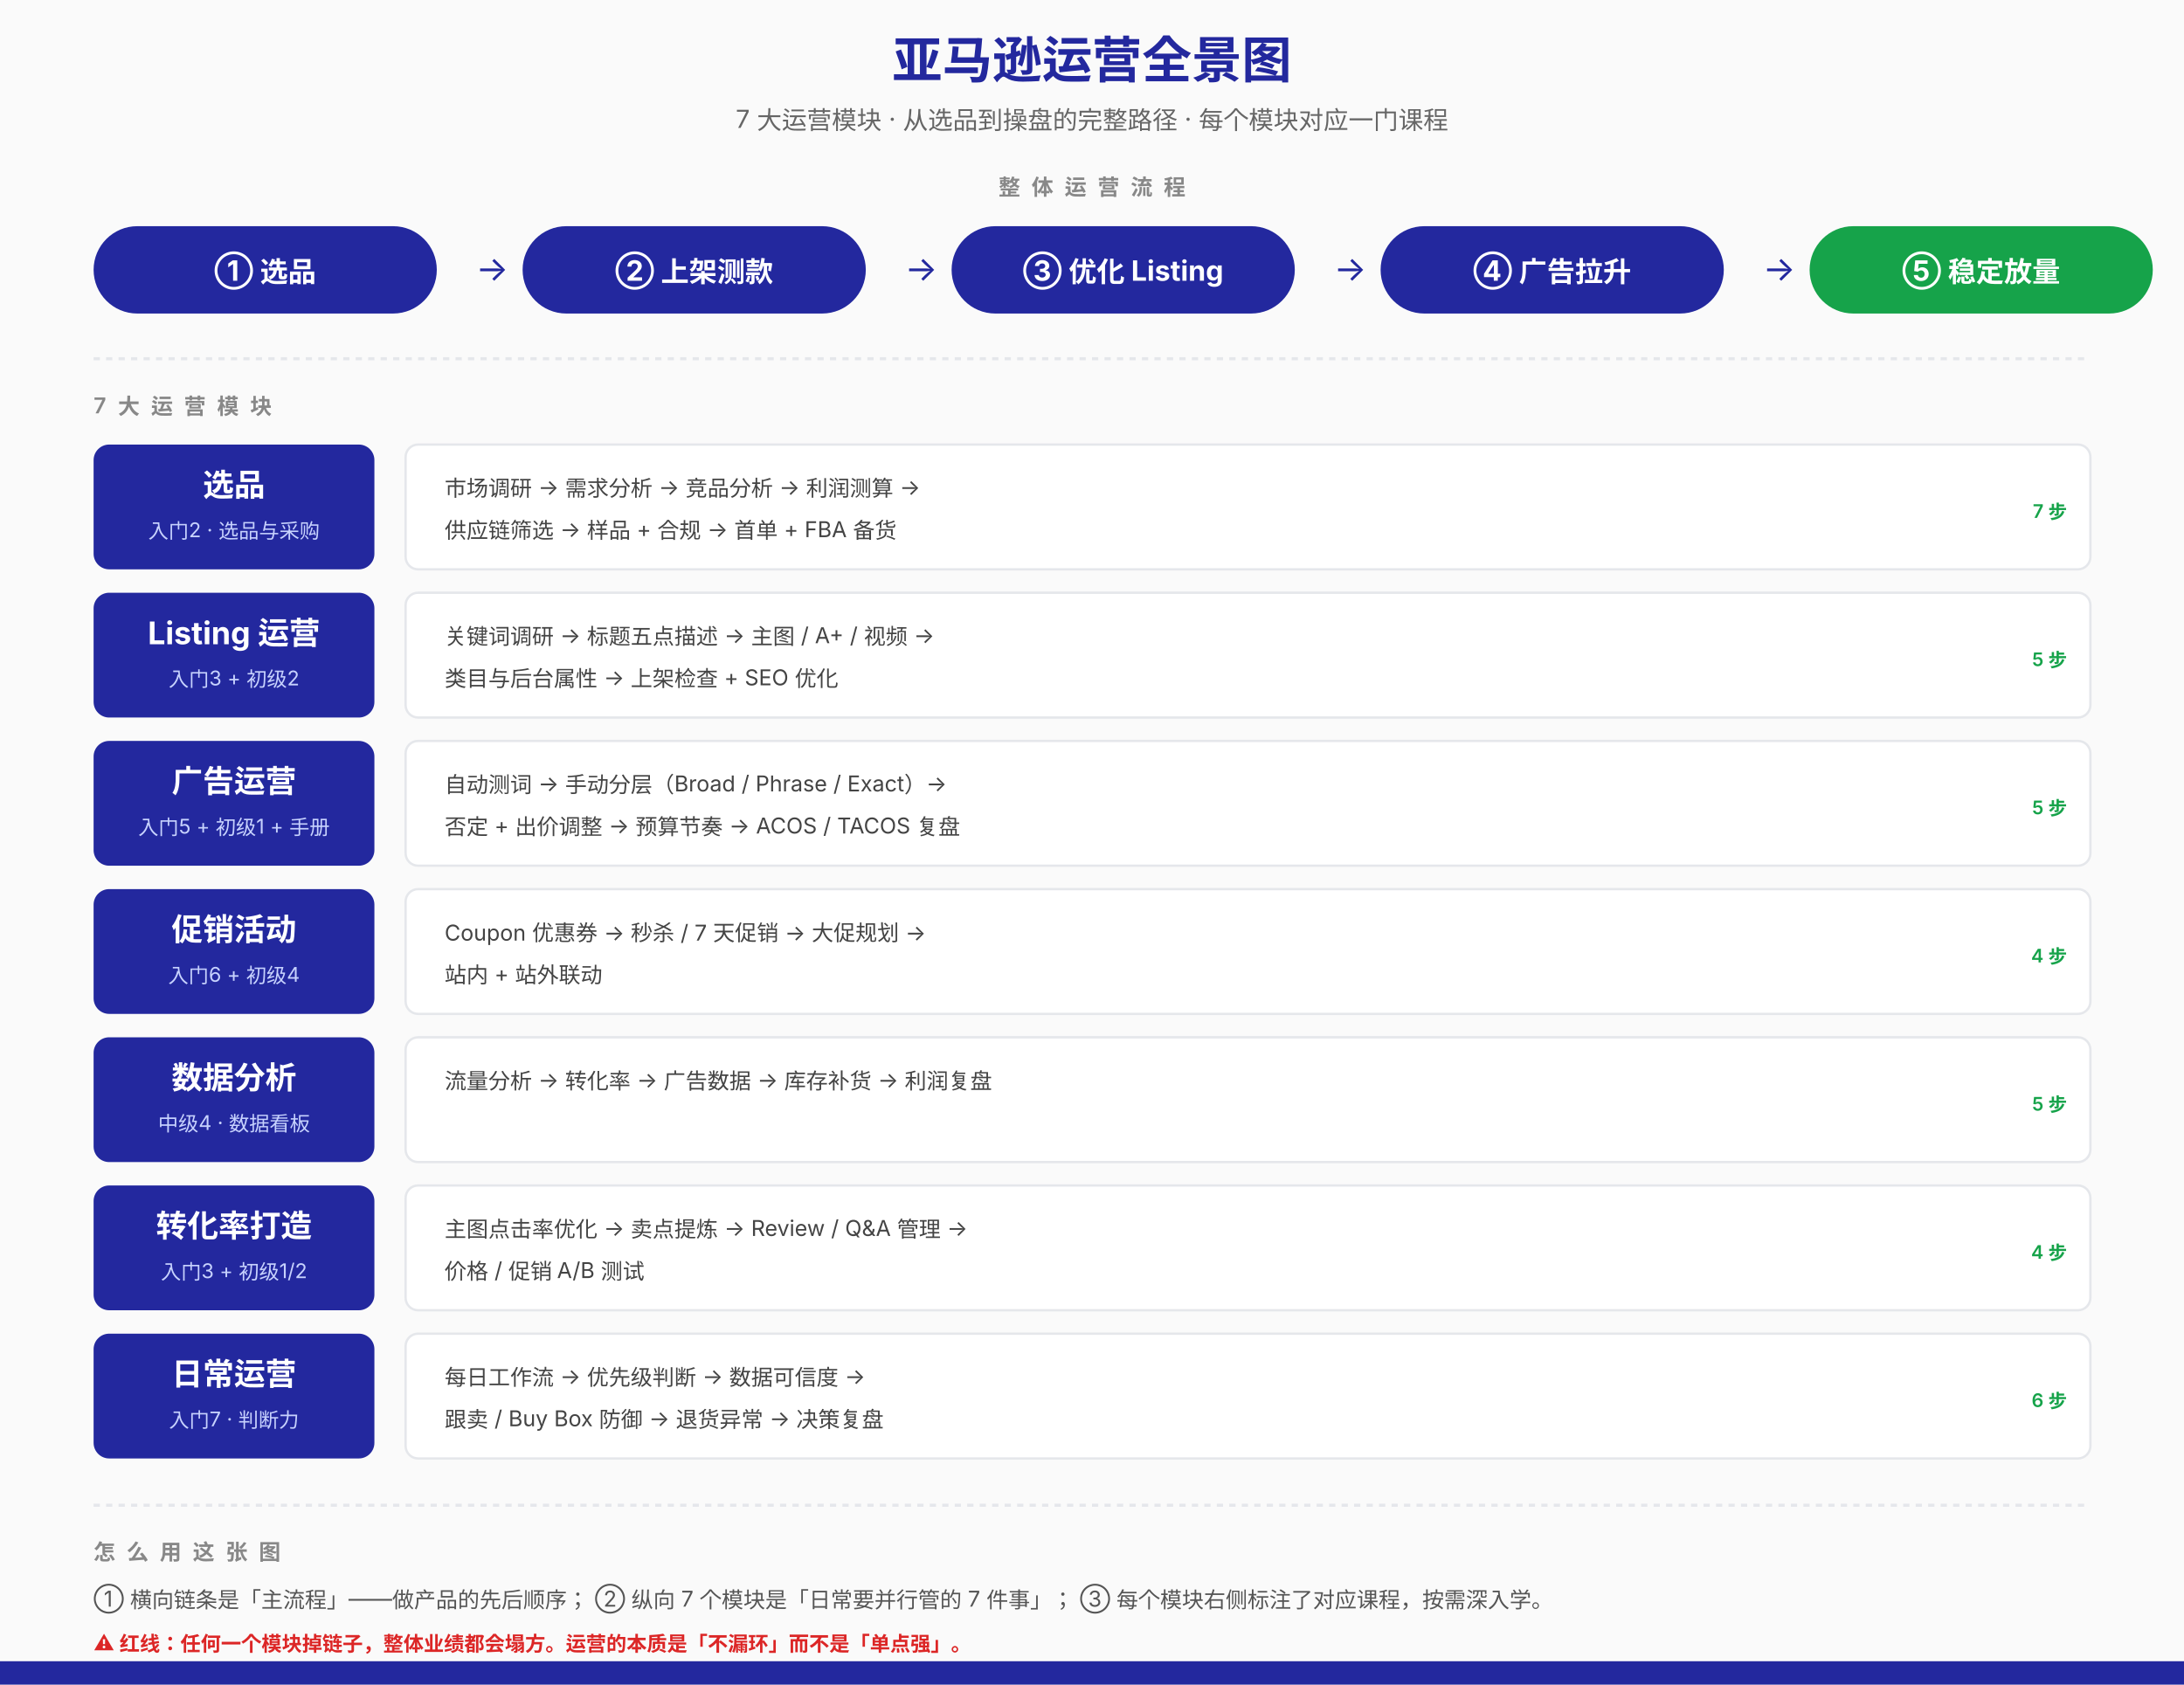
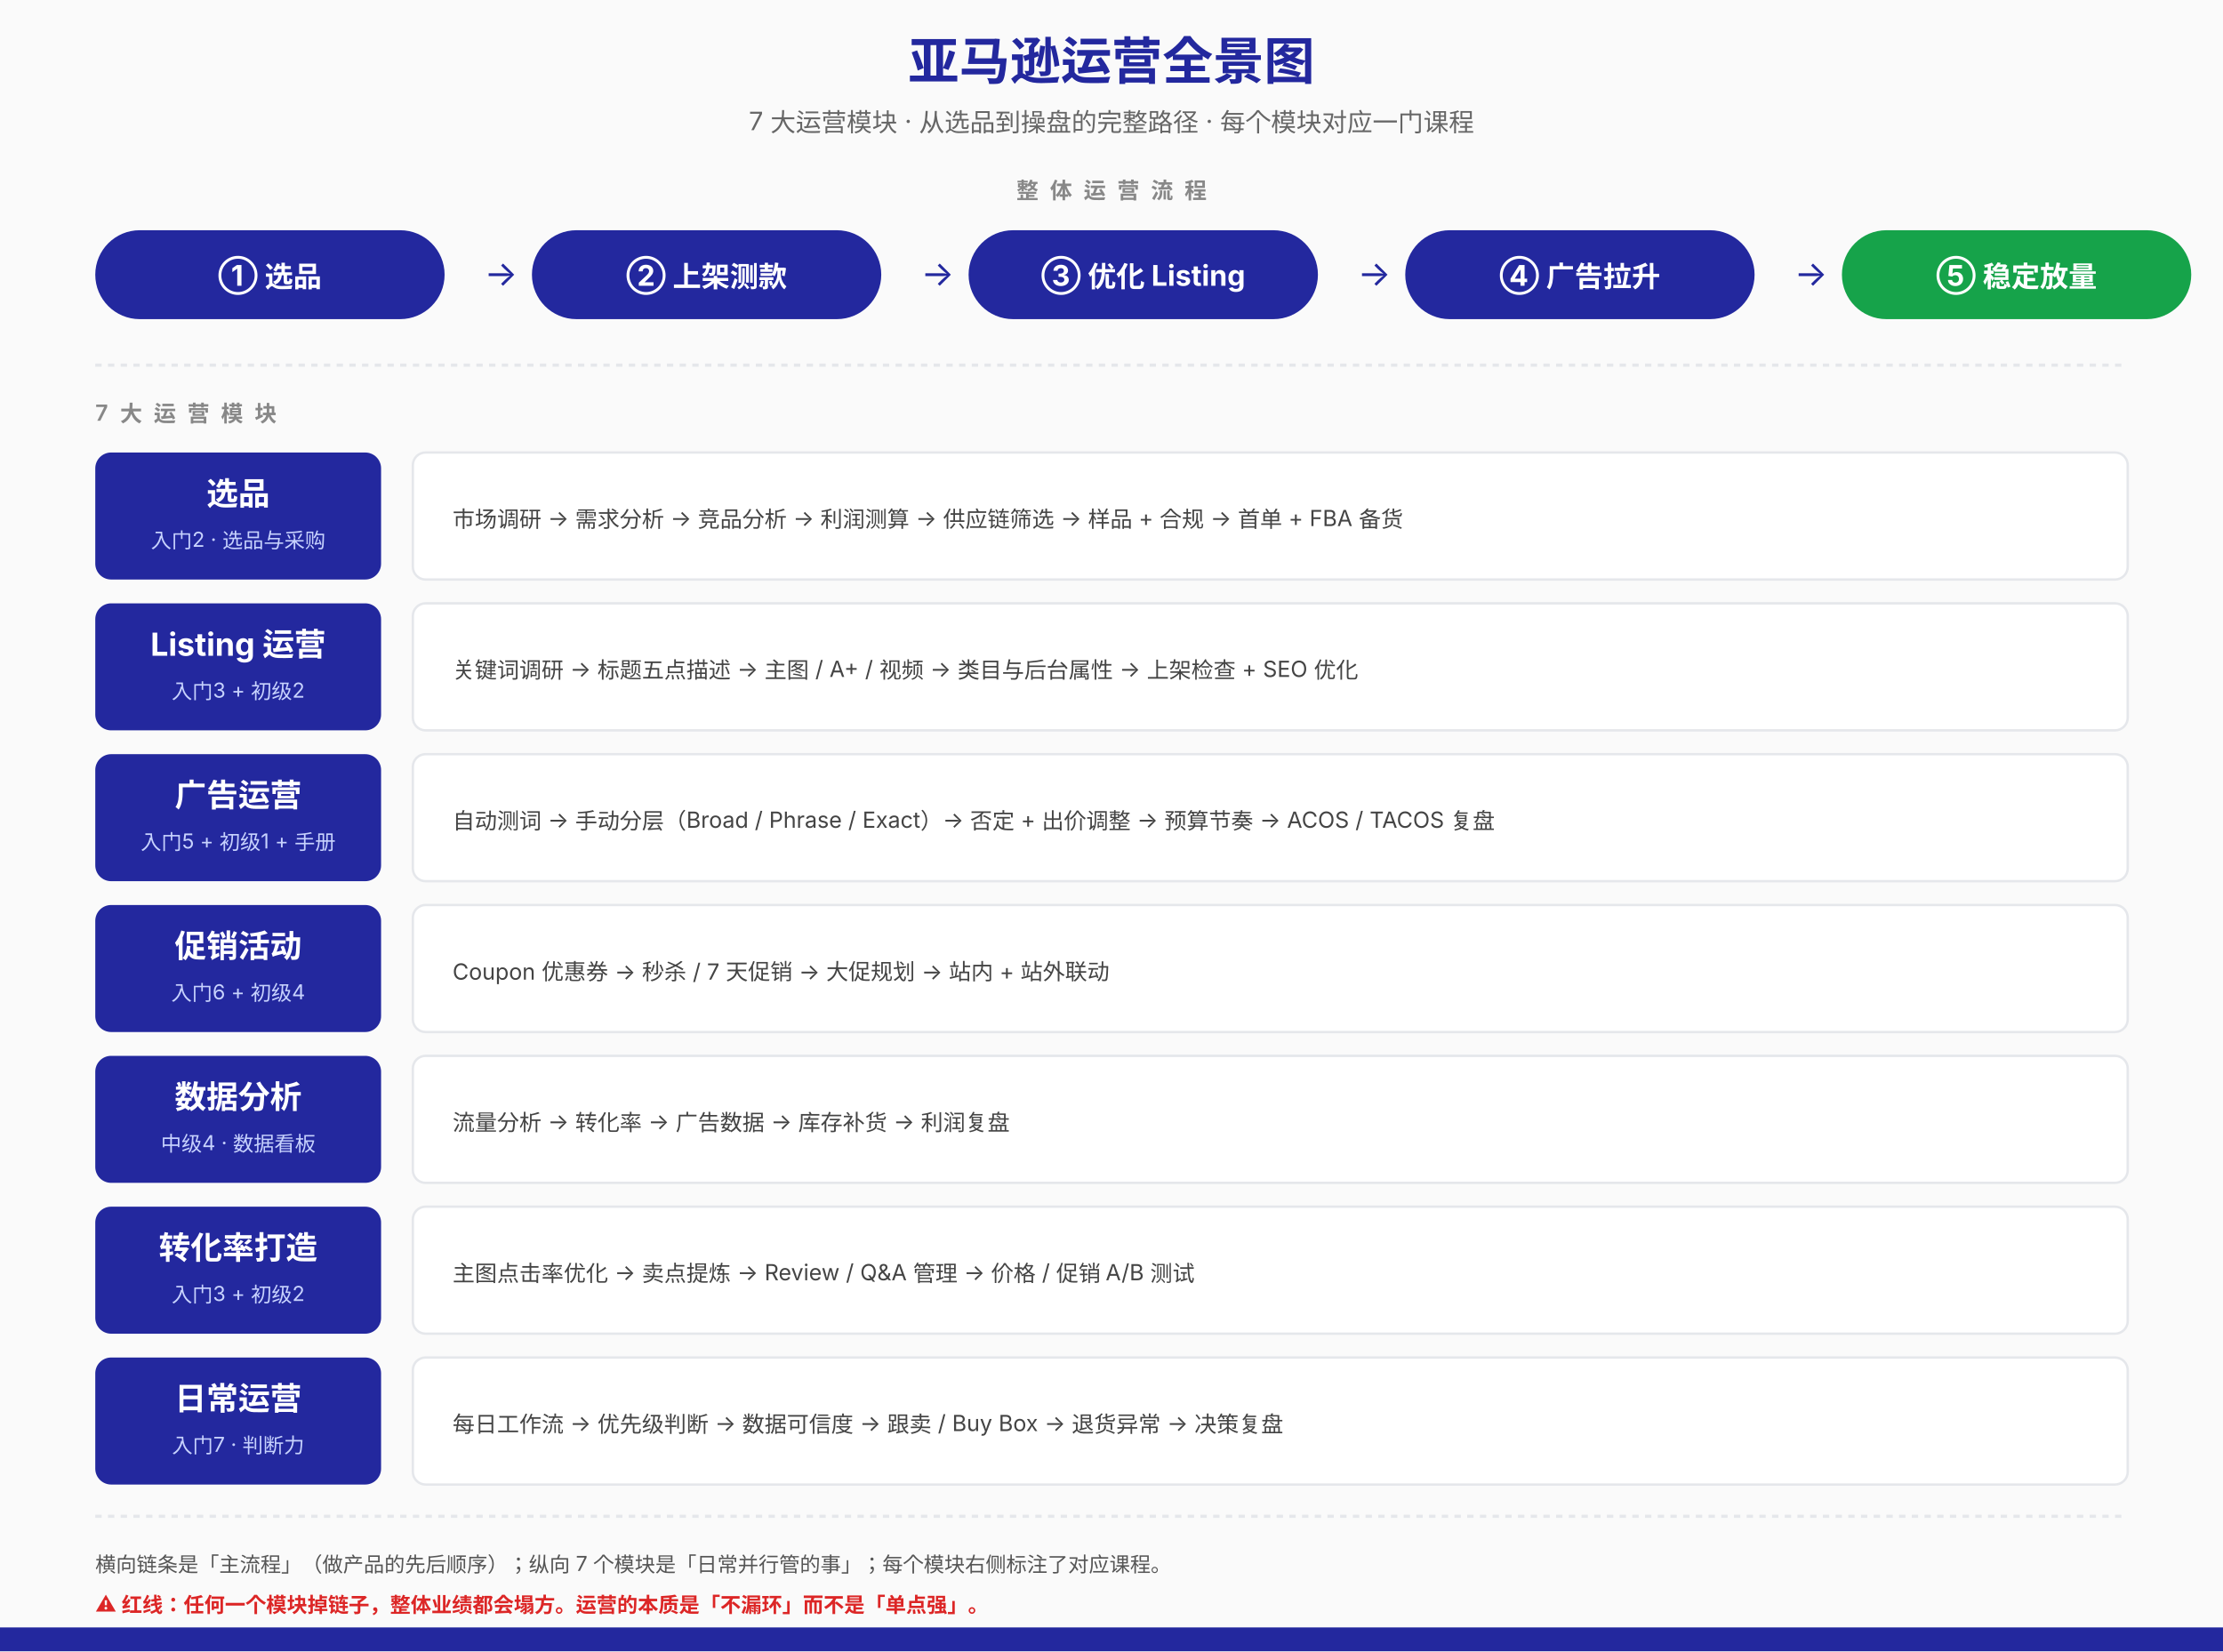
- <svg xmlns="http://www.w3.org/2000/svg" viewBox="0 0 1400 1080" font-family="-apple-system, 'PingFang SC', 'Microsoft YaHei', sans-serif">
-   <rect width="1400" height="1080" fill="#fafafa" />
+ <svg xmlns="http://www.w3.org/2000/svg" viewBox="0 0 1400 1040" font-family="-apple-system, 'PingFang SC', 'Microsoft YaHei', sans-serif">
+   <rect width="1400" height="1040" fill="#fafafa" />
  <text x="700" y="50" text-anchor="middle" font-size="32" font-weight="700" fill="#23289e">亚马逊运营全景图</text>
  <text x="700" y="82" text-anchor="middle" font-size="16" fill="#666">7 大运营模块 · 从选品到操盘的完整路径 · 每个模块对应一门课程</text>
  <text x="700" y="125" text-anchor="middle" font-size="14" font-weight="600" fill="#888" letter-spacing="2">整 体 运 营 流 程</text>
  <rect x="60" y="145" width="220" height="56" rx="28" fill="#23289e" />
  <text x="170" y="180" text-anchor="middle" font-size="18" font-weight="700" fill="#fff">① 选品</text>
  <text x="305" y="180" font-size="22" fill="#23289e">→</text>
  <rect x="335" y="145" width="220" height="56" rx="28" fill="#23289e" />
  <text x="445" y="180" text-anchor="middle" font-size="18" font-weight="700" fill="#fff">② 上架测款</text>
  <text x="580" y="180" font-size="22" fill="#23289e">→</text>
  <rect x="610" y="145" width="220" height="56" rx="28" fill="#23289e" />
  <text x="720" y="180" text-anchor="middle" font-size="18" font-weight="700" fill="#fff">③ 优化 Listing</text>
  <text x="855" y="180" font-size="22" fill="#23289e">→</text>
  <rect x="885" y="145" width="220" height="56" rx="28" fill="#23289e" />
  <text x="995" y="180" text-anchor="middle" font-size="18" font-weight="700" fill="#fff">④ 广告拉升</text>
  <text x="1130" y="180" font-size="22" fill="#23289e">→</text>
  <rect x="1160" y="145" width="220" height="56" rx="28" fill="#16a34a" />
  <text x="1270" y="180" text-anchor="middle" font-size="18" font-weight="700" fill="#fff">⑤ 稳定放量</text>
  <line x1="60" y1="230" x2="1340" y2="230" stroke="#e5e7eb" stroke-width="2" stroke-dasharray="4 4" />
  <text x="60" y="265" font-size="14" font-weight="600" fill="#888" letter-spacing="2">7 大 运 营 模 块</text>
  <rect x="60" y="285" width="180" height="80" rx="10" fill="#23289e" />
  <text x="150" y="318" text-anchor="middle" font-size="20" font-weight="700" fill="#fff">选品</text>
  <text x="150" y="345" text-anchor="middle" font-size="13" fill="#c7d2fe">入门2 · 选品与采购</text>
  <rect x="260" y="285" width="1080" height="80" rx="8" fill="#fff" stroke="#e5e7eb" stroke-width="1.5" />
-   <text x="285" y="318" font-size="14" fill="#444">市场调研 → 需求分析 → 竞品分析 → 利润测算 →</text>
-   <text x="285" y="345" font-size="14" fill="#444">供应链筛选 → 样品 + 合规 → 首单 + FBA 备货</text>
-   <text x="1325" y="332" text-anchor="end" font-size="12" font-weight="600" fill="#16a34a">7 步</text>
+   <text x="285" y="332" font-size="14" fill="#444">市场调研 → 需求分析 → 竞品分析 → 利润测算 → 供应链筛选 → 样品 + 合规 → 首单 + FBA 备货</text>
  <rect x="60" y="380" width="180" height="80" rx="10" fill="#23289e" />
  <text x="150" y="413" text-anchor="middle" font-size="20" font-weight="700" fill="#fff">Listing 运营</text>
  <text x="150" y="440" text-anchor="middle" font-size="13" fill="#c7d2fe">入门3 + 初级2</text>
  <rect x="260" y="380" width="1080" height="80" rx="8" fill="#fff" stroke="#e5e7eb" stroke-width="1.5" />
-   <text x="285" y="413" font-size="14" fill="#444">关键词调研 → 标题五点描述 → 主图 / A+ / 视频 →</text>
-   <text x="285" y="440" font-size="14" fill="#444">类目与后台属性 → 上架检查 + SEO 优化</text>
-   <text x="1325" y="427" text-anchor="end" font-size="12" font-weight="600" fill="#16a34a">5 步</text>
+   <text x="285" y="427" font-size="14" fill="#444">关键词调研 → 标题五点描述 → 主图 / A+ / 视频 → 类目与后台属性 → 上架检查 + SEO 优化</text>
  <rect x="60" y="475" width="180" height="80" rx="10" fill="#23289e" />
  <text x="150" y="508" text-anchor="middle" font-size="20" font-weight="700" fill="#fff">广告运营</text>
  <text x="150" y="535" text-anchor="middle" font-size="13" fill="#c7d2fe">入门5 + 初级1 + 手册</text>
  <rect x="260" y="475" width="1080" height="80" rx="8" fill="#fff" stroke="#e5e7eb" stroke-width="1.5" />
-   <text x="285" y="508" font-size="14" fill="#444">自动测词 → 手动分层（Broad / Phrase / Exact）→</text>
-   <text x="285" y="535" font-size="14" fill="#444">否定 + 出价调整 → 预算节奏 → ACOS / TACOS 复盘</text>
-   <text x="1325" y="522" text-anchor="end" font-size="12" font-weight="600" fill="#16a34a">5 步</text>
+   <text x="285" y="522" font-size="14" fill="#444">自动测词 → 手动分层（Broad / Phrase / Exact）→ 否定 + 出价调整 → 预算节奏 → ACOS / TACOS 复盘</text>
  <rect x="60" y="570" width="180" height="80" rx="10" fill="#23289e" />
  <text x="150" y="603" text-anchor="middle" font-size="20" font-weight="700" fill="#fff">促销活动</text>
  <text x="150" y="630" text-anchor="middle" font-size="13" fill="#c7d2fe">入门6 + 初级4</text>
  <rect x="260" y="570" width="1080" height="80" rx="8" fill="#fff" stroke="#e5e7eb" stroke-width="1.5" />
-   <text x="285" y="603" font-size="14" fill="#444">Coupon 优惠券 → 秒杀 / 7 天促销 → 大促规划 →</text>
-   <text x="285" y="630" font-size="14" fill="#444">站内 + 站外联动</text>
-   <text x="1325" y="617" text-anchor="end" font-size="12" font-weight="600" fill="#16a34a">4 步</text>
+   <text x="285" y="617" font-size="14" fill="#444">Coupon 优惠券 → 秒杀 / 7 天促销 → 大促规划 → 站内 + 站外联动</text>
  <rect x="60" y="665" width="180" height="80" rx="10" fill="#23289e" />
  <text x="150" y="698" text-anchor="middle" font-size="20" font-weight="700" fill="#fff">数据分析</text>
  <text x="150" y="725" text-anchor="middle" font-size="13" fill="#c7d2fe">中级4 · 数据看板</text>
  <rect x="260" y="665" width="1080" height="80" rx="8" fill="#fff" stroke="#e5e7eb" stroke-width="1.5" />
-   <text x="285" y="698" font-size="14" fill="#444">流量分析 → 转化率 → 广告数据 → 库存补货 → 利润复盘</text>
-   <text x="1325" y="712" text-anchor="end" font-size="12" font-weight="600" fill="#16a34a">5 步</text>
+   <text x="285" y="712" font-size="14" fill="#444">流量分析 → 转化率 → 广告数据 → 库存补货 → 利润复盘</text>
  <rect x="60" y="760" width="180" height="80" rx="10" fill="#23289e" />
  <text x="150" y="793" text-anchor="middle" font-size="20" font-weight="700" fill="#fff">转化率打造</text>
-   <text x="150" y="820" text-anchor="middle" font-size="13" fill="#c7d2fe">入门3 + 初级1/2</text>
+   <text x="150" y="820" text-anchor="middle" font-size="13" fill="#c7d2fe">入门3 + 初级2</text>
  <rect x="260" y="760" width="1080" height="80" rx="8" fill="#fff" stroke="#e5e7eb" stroke-width="1.5" />
-   <text x="285" y="793" font-size="14" fill="#444">主图点击率优化 → 卖点提炼 → Review / Q&amp;A 管理 →</text>
-   <text x="285" y="820" font-size="14" fill="#444">价格 / 促销 A/B 测试</text>
-   <text x="1325" y="807" text-anchor="end" font-size="12" font-weight="600" fill="#16a34a">4 步</text>
+   <text x="285" y="807" font-size="14" fill="#444">主图点击率优化 → 卖点提炼 → Review / Q&amp;A 管理 → 价格 / 促销 A/B 测试</text>
  <rect x="60" y="855" width="180" height="80" rx="10" fill="#23289e" />
  <text x="150" y="888" text-anchor="middle" font-size="20" font-weight="700" fill="#fff">日常运营</text>
  <text x="150" y="915" text-anchor="middle" font-size="13" fill="#c7d2fe">入门7 · 判断力</text>
  <rect x="260" y="855" width="1080" height="80" rx="8" fill="#fff" stroke="#e5e7eb" stroke-width="1.5" />
-   <text x="285" y="888" font-size="14" fill="#444">每日工作流 → 优先级判断 → 数据可信度 →</text>
-   <text x="285" y="915" font-size="14" fill="#444">跟卖 / Buy Box 防御 → 退货异常 → 决策复盘</text>
-   <text x="1325" y="902" text-anchor="end" font-size="12" font-weight="600" fill="#16a34a">6 步</text>
-   <line x1="60" y1="965" x2="1340" y2="965" stroke="#e5e7eb" stroke-width="2" stroke-dasharray="4 4" />
-   <text x="60" y="1000" font-size="14" font-weight="600" fill="#888" letter-spacing="2">怎 么 用 这 张 图</text>
-   <text x="60" y="1030" font-size="14" fill="#555">① 横向链条是「主流程」——做产品的先后顺序； ② 纵向 7 个模块是「日常要并行管的 7 件事」； ③ 每个模块右侧标注了对应课程，按需深入学。</text>
-   <text x="60" y="1058" font-size="13" fill="#dc2626" font-weight="600">⚠ 红线：任何一个模块掉链子，整体业绩都会塌方。运营的本质是「不漏环」而不是「单点强」。</text>
-   <rect x="0" y="1065" width="1400" height="15" fill="#23289e" />
+   <text x="285" y="902" font-size="14" fill="#444">每日工作流 → 优先级判断 → 数据可信度 → 跟卖 / Buy Box → 退货异常 → 决策复盘</text>
+   <line x1="60" y1="955" x2="1340" y2="955" stroke="#e5e7eb" stroke-width="2" stroke-dasharray="4 4" />
+   <text x="60" y="990" font-size="13" fill="#555">横向链条是「主流程」（做产品的先后顺序）；纵向 7 个模块是「日常并行管的事」；每个模块右侧标注了对应课程。</text>
+   <text x="60" y="1015" font-size="13" fill="#dc2626" font-weight="600">⚠ 红线：任何一个模块掉链子，整体业绩都会塌方。运营的本质是「不漏环」而不是「单点强」。</text>
+   <rect x="0" y="1025" width="1400" height="15" fill="#23289e" />
</svg>
